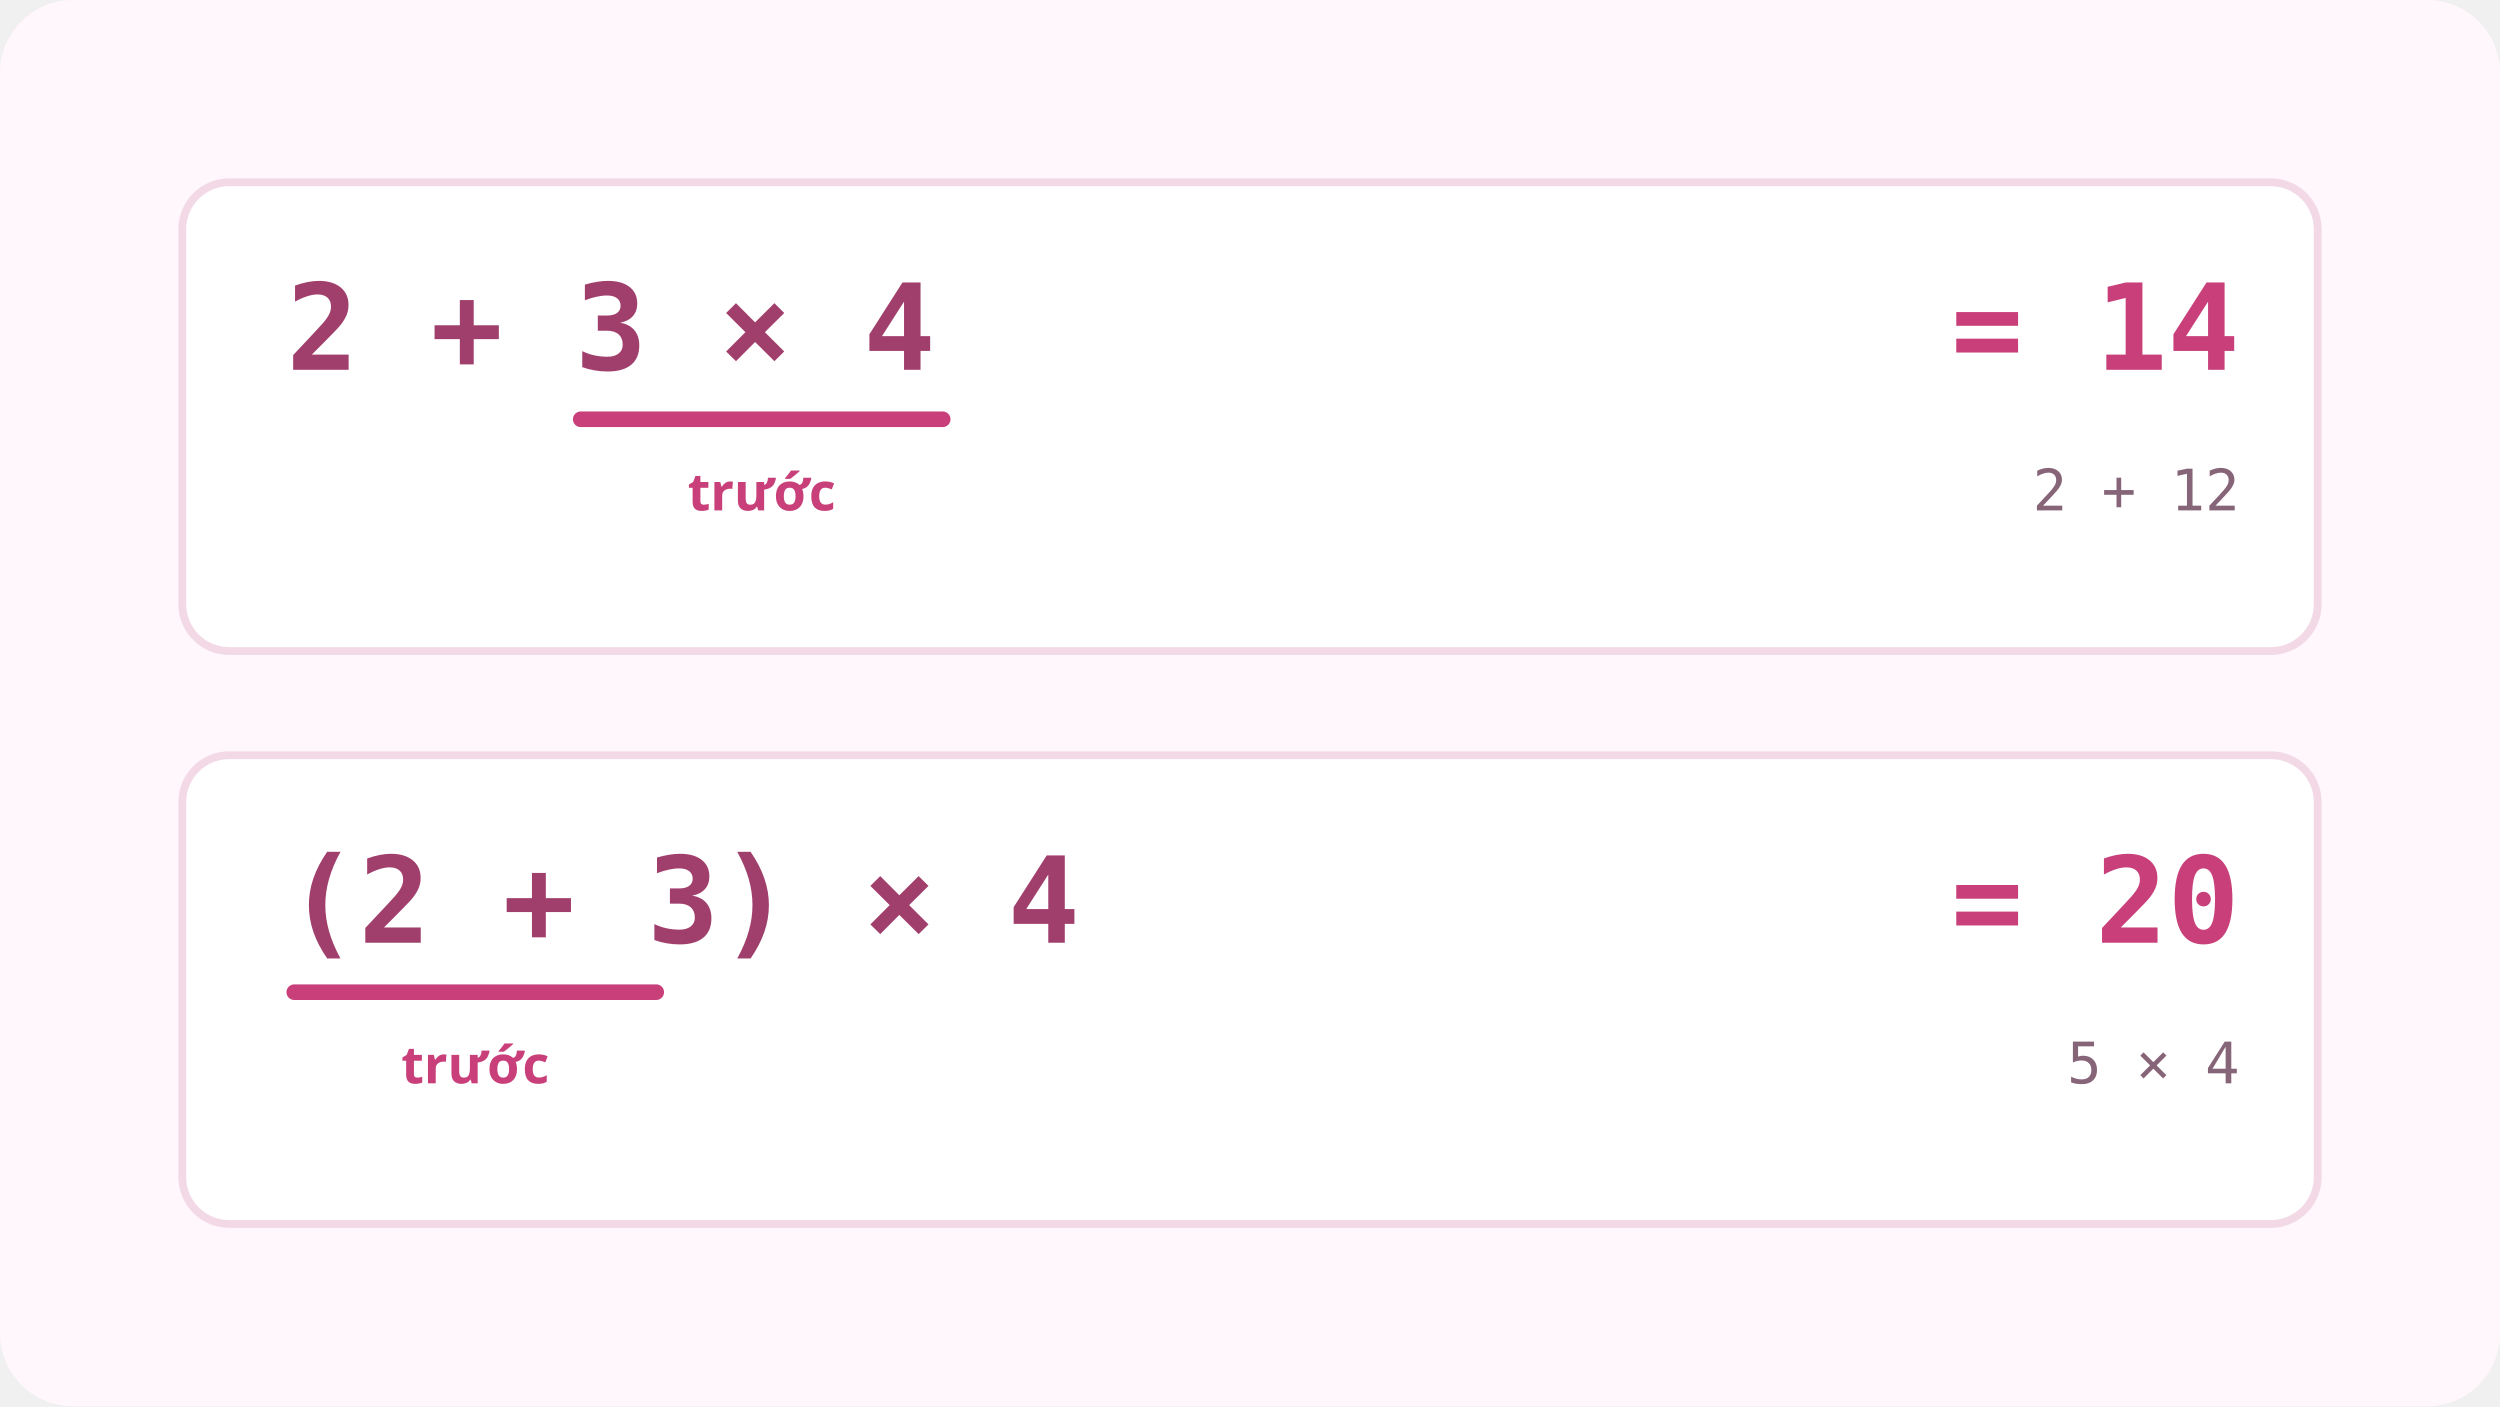
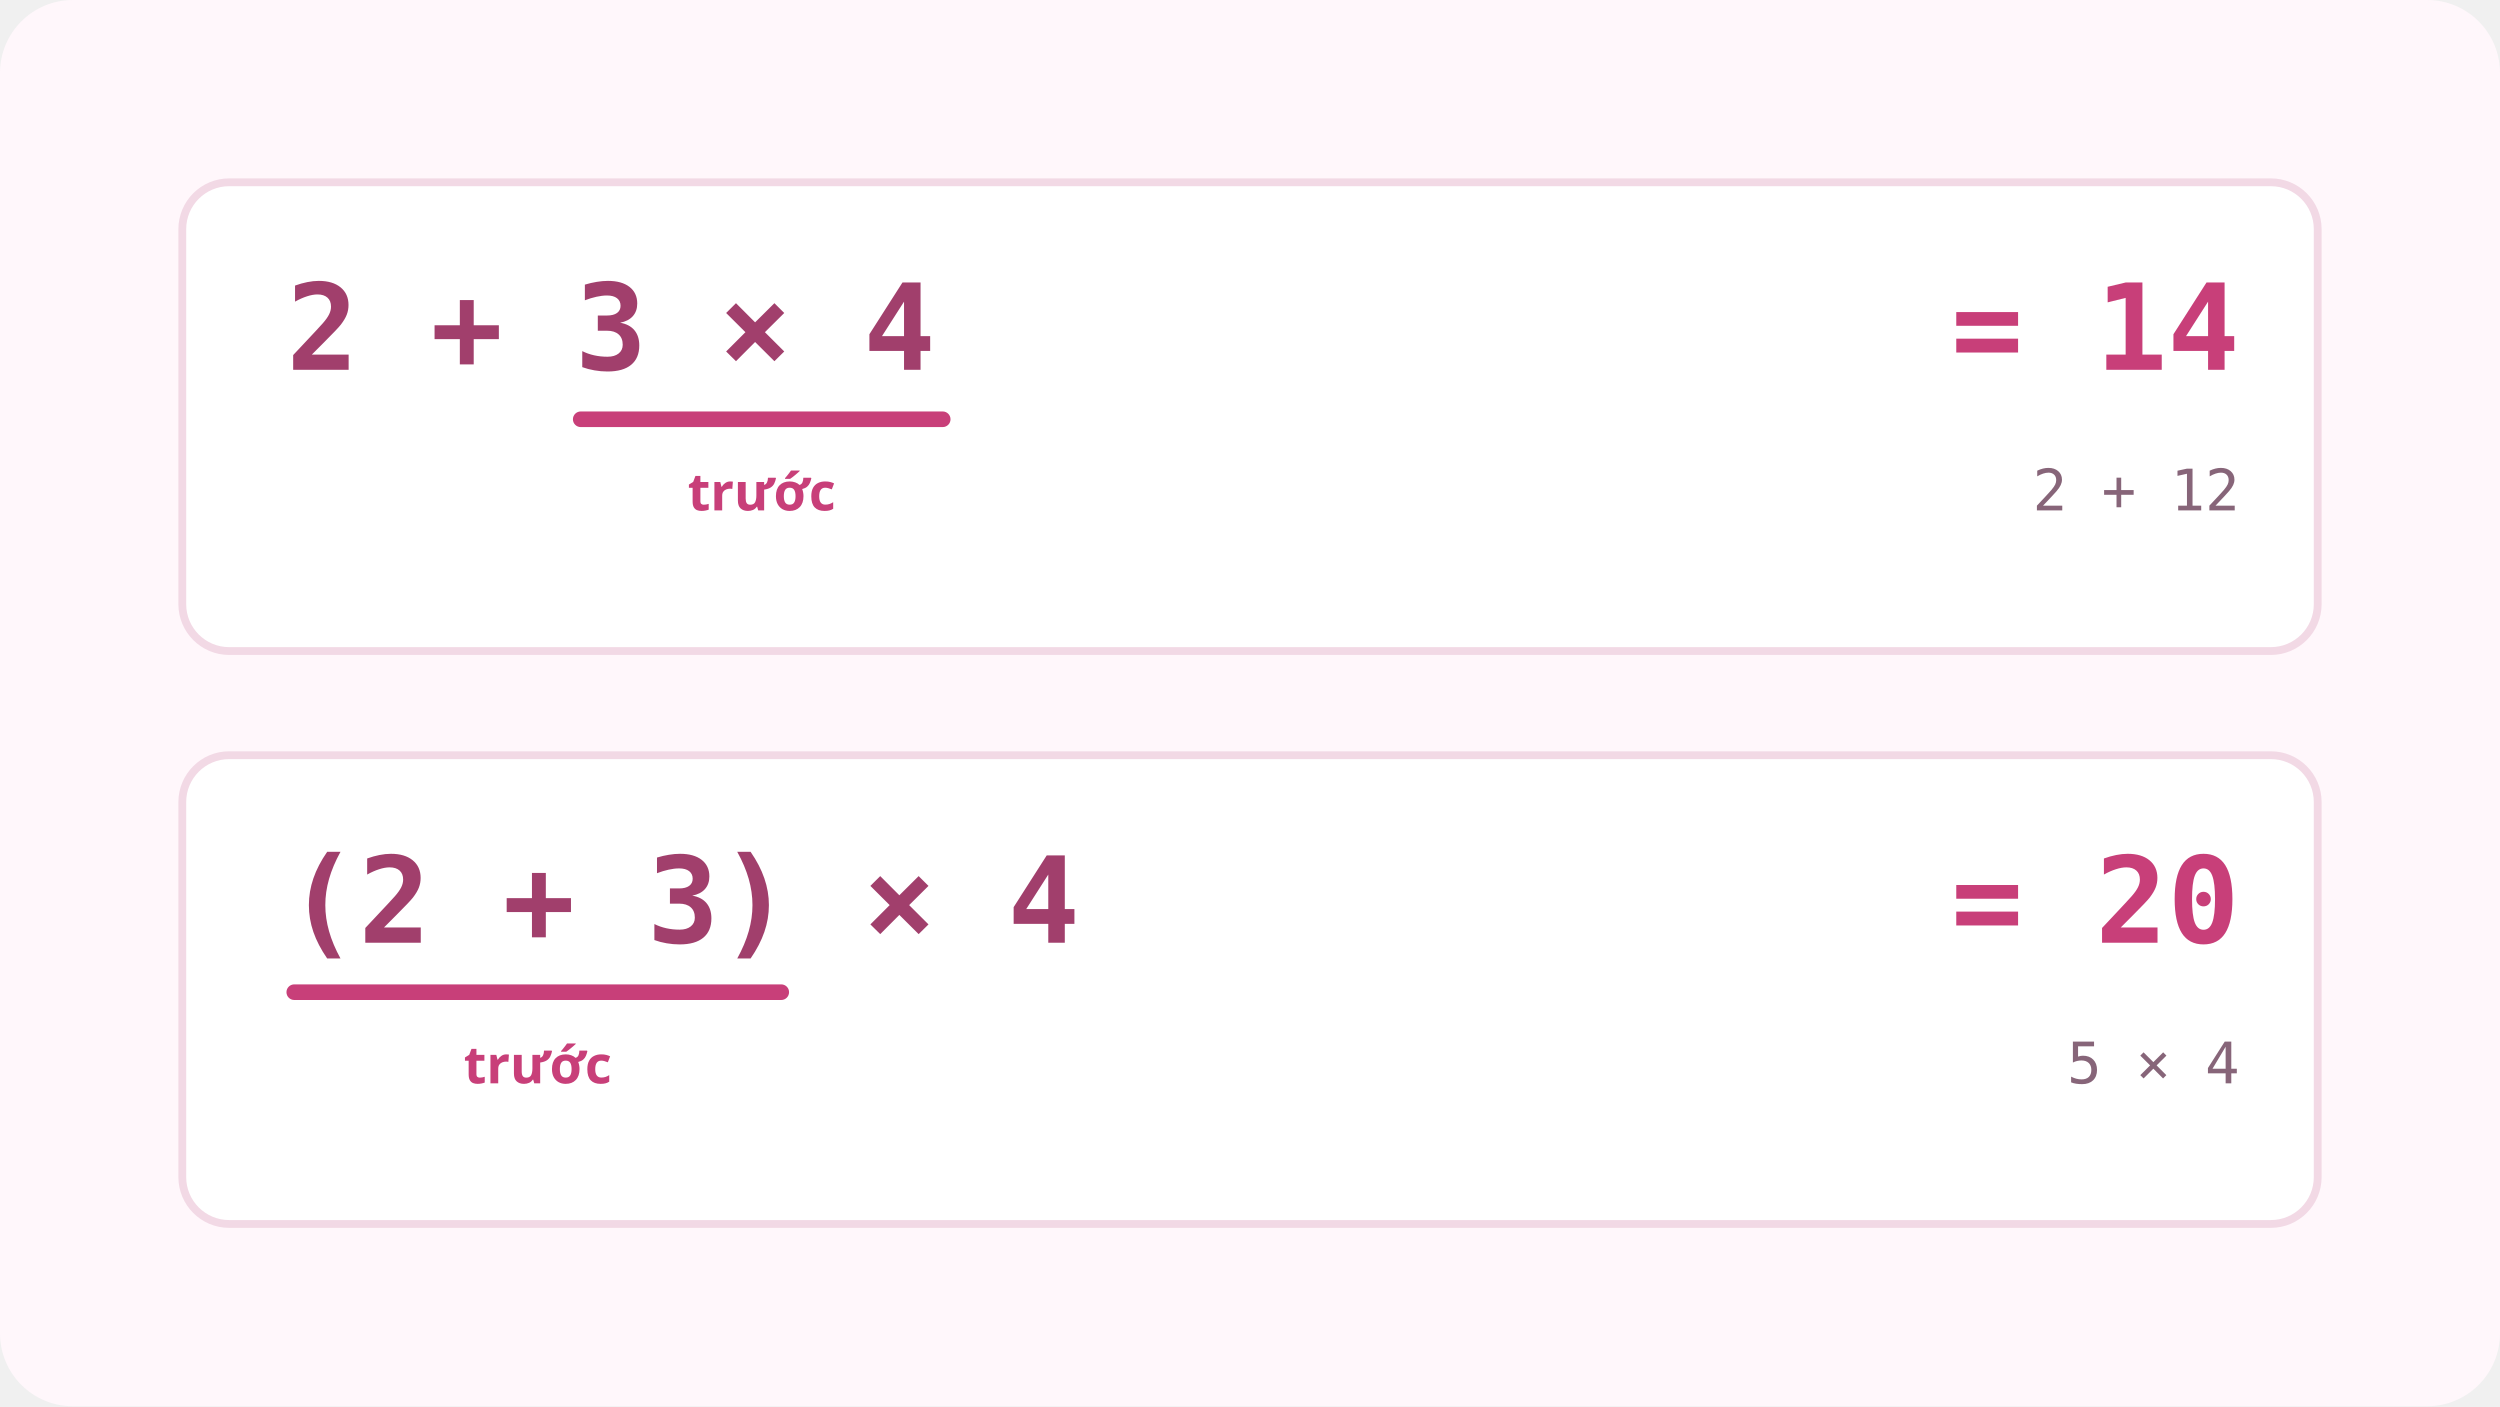
<svg xmlns="http://www.w3.org/2000/svg" viewBox="0 0 960 540" role="img" aria-label="Dấu ngoặc đổi phần được tính trước.">
  <rect width="960" height="540" rx="28" fill="#fff7fb" />
  <rect x="70" y="70" width="820" height="180" rx="18" fill="#ffffff" stroke="#f2d9e5" stroke-width="3" />
  <text x="110" y="142" fill="#a13f6c" font-size="46" font-weight="700" text-anchor="start" font-family="ui-monospace,Menlo,Consolas,monospace">2 + 3 × 4</text>
  <rect x="220" y="158" width="145" height="6" rx="3" fill="#c83f79" />
  <text x="292.5" y="196" fill="#c83f79" font-size="20" font-weight="700" text-anchor="middle" font-family="system-ui,'PingFang SC','Noto Sans SC','Hiragino Sans',sans-serif">trước</text>
  <text x="860" y="142" fill="#c83f79" font-size="46" font-weight="800" text-anchor="end" font-family="ui-monospace,Menlo,Consolas,monospace">= 14</text>
  <text x="860" y="196" fill="#876579" font-size="22" font-weight="400" text-anchor="end" font-family="ui-monospace,Menlo,Consolas,monospace">2 + 12</text>
  <rect x="70" y="290" width="820" height="180" rx="18" fill="#ffffff" stroke="#f2d9e5" stroke-width="3" />
  <text x="110" y="362" fill="#a13f6c" font-size="46" font-weight="700" text-anchor="start" font-family="ui-monospace,Menlo,Consolas,monospace">(2 + 3) × 4</text>
-   <rect x="110" y="378" width="145" height="6" rx="3" fill="#c83f79" />
-   <text x="182.5" y="416" fill="#c83f79" font-size="20" font-weight="700" text-anchor="middle" font-family="system-ui,'PingFang SC','Noto Sans SC','Hiragino Sans',sans-serif">trước</text>
+   <rect x="110" y="378" width="193" height="6" rx="3" fill="#c83f79" />
+   <text x="206.5" y="416" fill="#c83f79" font-size="20" font-weight="700" text-anchor="middle" font-family="system-ui,'PingFang SC','Noto Sans SC','Hiragino Sans',sans-serif">trước</text>
  <text x="860" y="362" fill="#c83f79" font-size="46" font-weight="800" text-anchor="end" font-family="ui-monospace,Menlo,Consolas,monospace">= 20</text>
  <text x="860" y="416" fill="#876579" font-size="22" font-weight="400" text-anchor="end" font-family="ui-monospace,Menlo,Consolas,monospace">5 × 4</text>
</svg>
